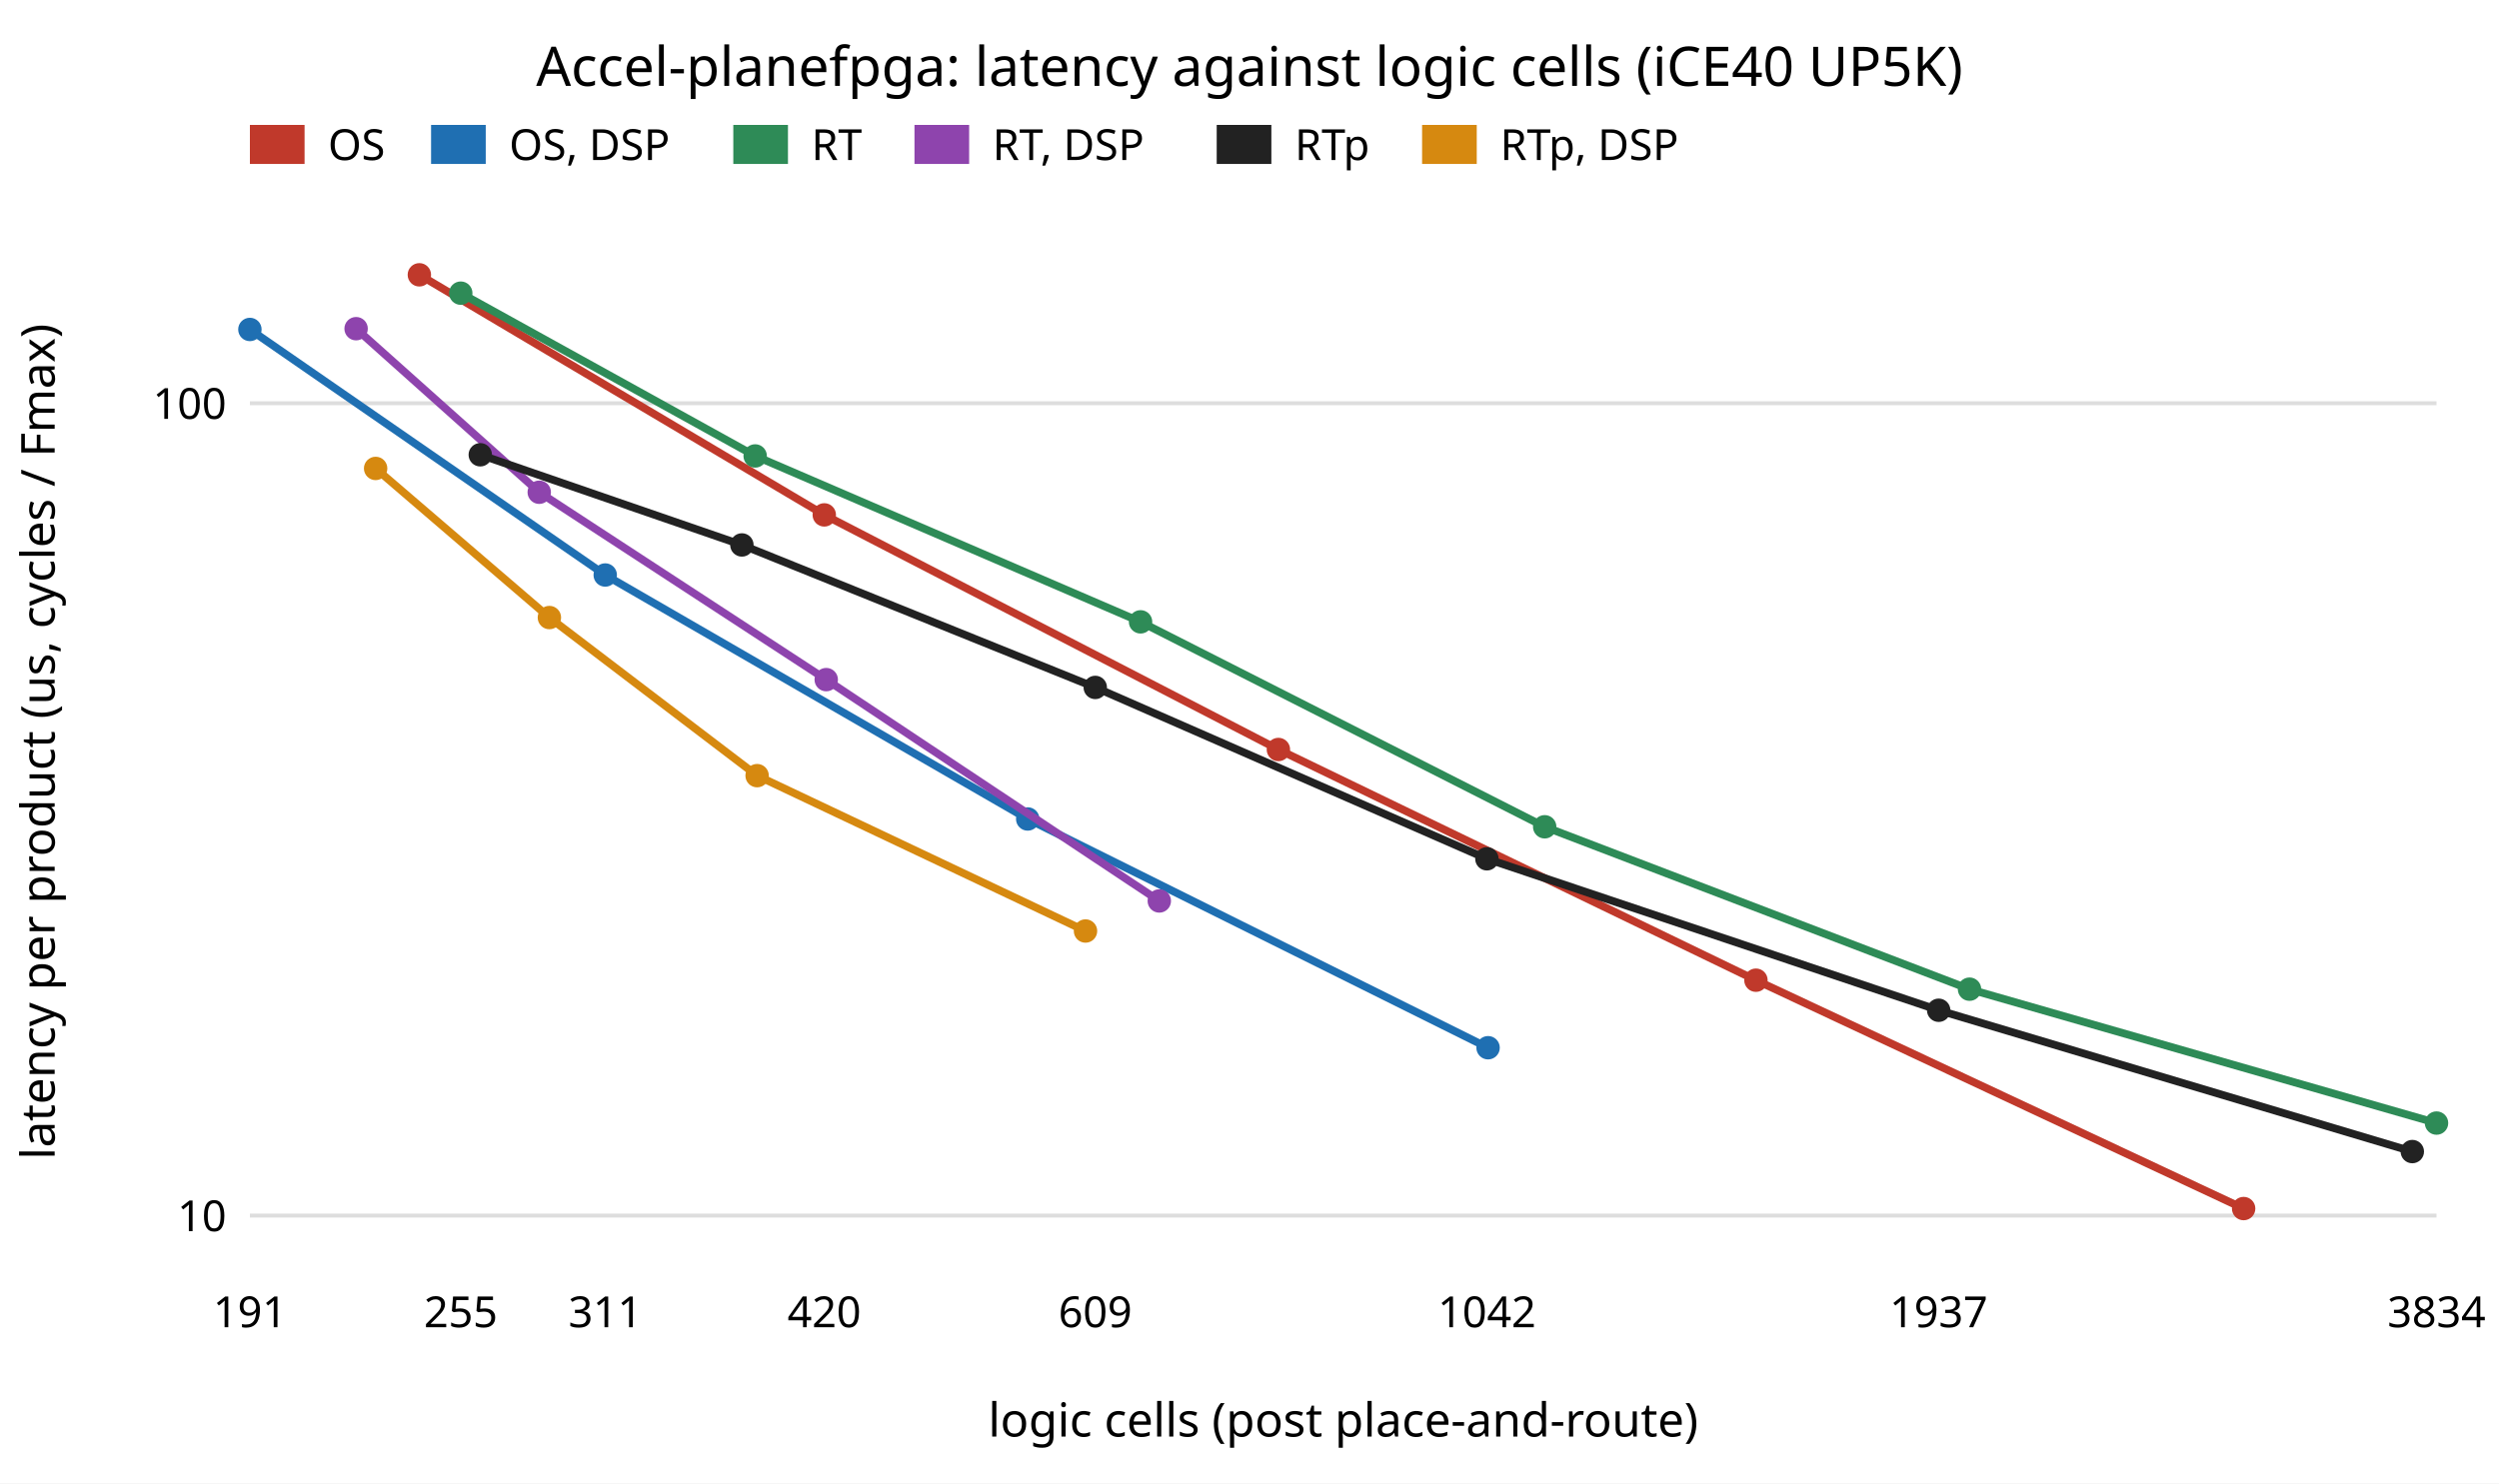
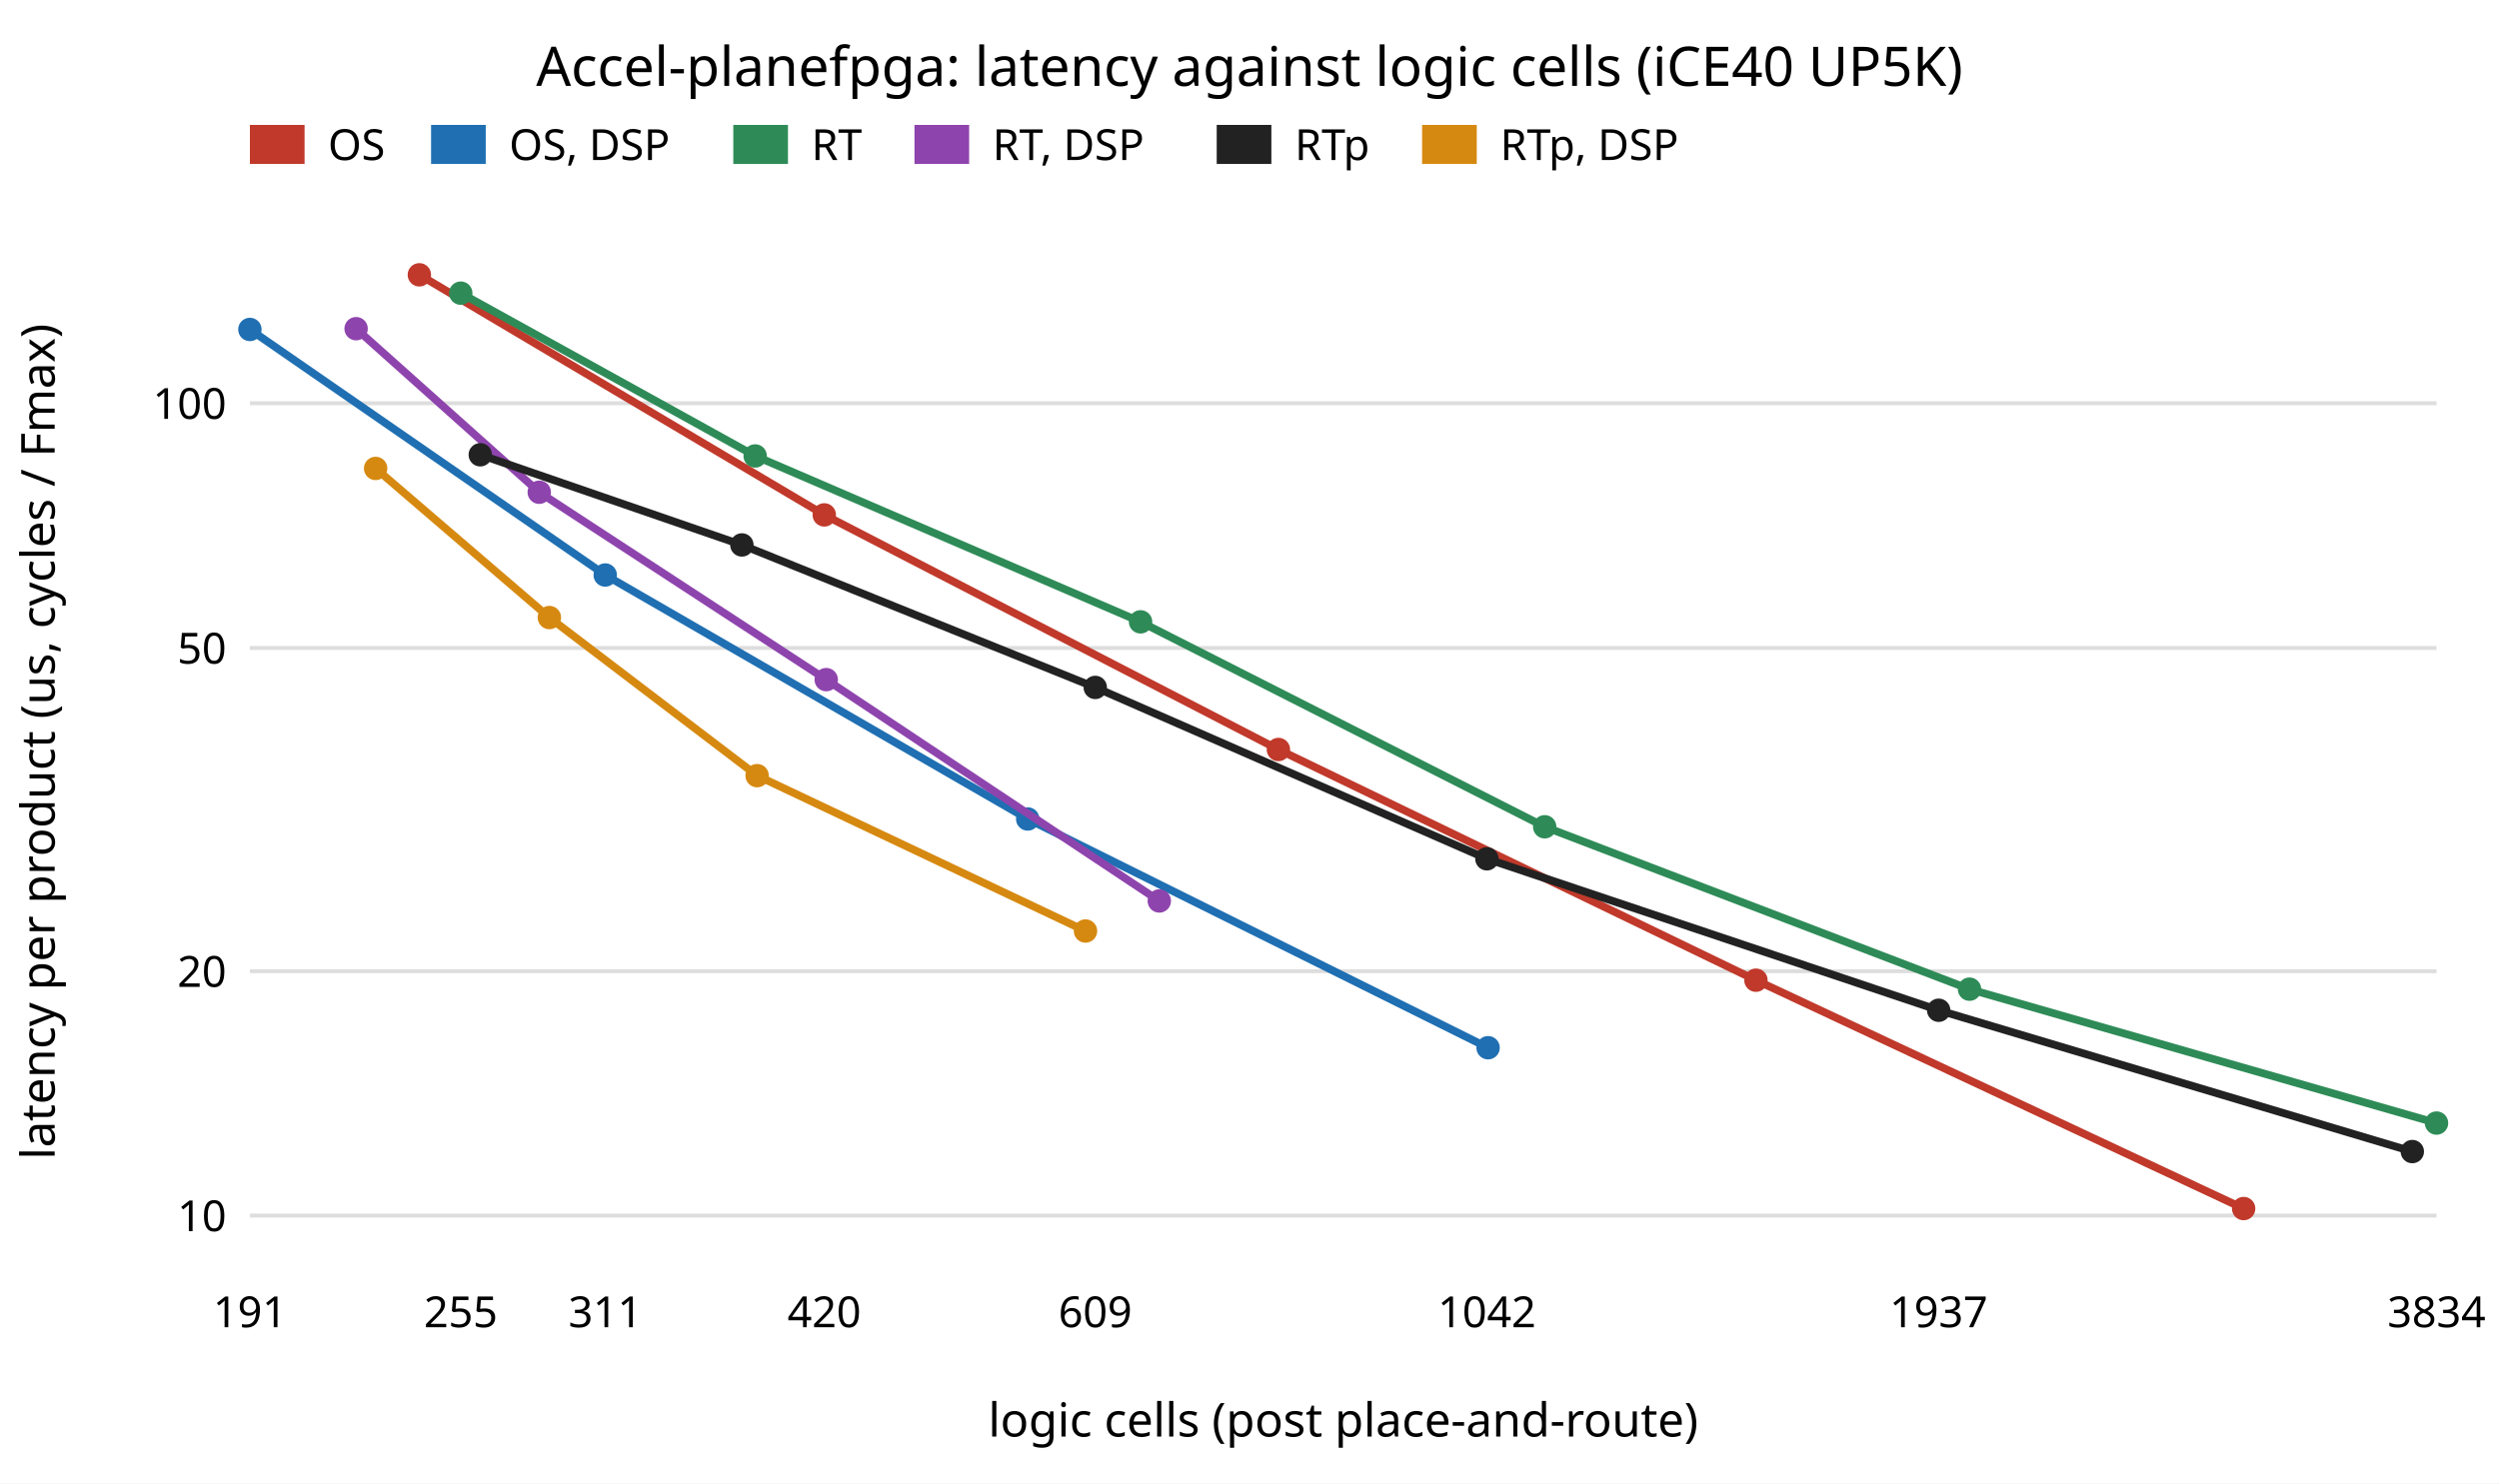
<svg xmlns="http://www.w3.org/2000/svg" viewBox="0 0 640 380" role="img" aria-label="Line plot of one 64x70 matrix-vector product's latency in microseconds against logic cells used on an iCE40 UP5K, one line per engine (output-stationary OS, reduction tree RT, pipelined tree RTp) with and without DSP multipliers, lane counts 1 to 32: latency falls from about 140 to about 10 microseconds as cells rise from about 200 to 3,800">
  <rect width="640" height="380" fill="#fff" />
  <text x="320.0" y="22" text-anchor="middle" font-family="sans-serif" font-size="14">Accel-planefpga: latency against logic cells (iCE40 UP5K)</text>
  <line x1="64" x2="624" y1="311.4" y2="311.4" stroke="#ddd" />
  <text x="58" y="315.4" text-anchor="end" font-family="sans-serif" font-size="11">10</text>
+   <line x1="64" x2="624" y1="248.8" y2="248.8" stroke="#ddd" />
+   <text x="58" y="252.8" text-anchor="end" font-family="sans-serif" font-size="11">20</text>
+   <line x1="64" x2="624" y1="166.0" y2="166.0" stroke="#ddd" />
+   <text x="58" y="170.0" text-anchor="end" font-family="sans-serif" font-size="11">50</text>
  <line x1="64" x2="624" y1="103.3" y2="103.3" stroke="#ddd" />
  <text x="58" y="107.3" text-anchor="end" font-family="sans-serif" font-size="11">100</text>
  <text x="64.0" y="340" text-anchor="middle" font-family="sans-serif" font-size="11">191</text>
  <text x="118.0" y="340" text-anchor="middle" font-family="sans-serif" font-size="11">255</text>
  <text x="155.0" y="340" text-anchor="middle" font-family="sans-serif" font-size="11">311</text>
  <text x="211.1" y="340" text-anchor="middle" font-family="sans-serif" font-size="11">420</text>
  <text x="280.5" y="340" text-anchor="middle" font-family="sans-serif" font-size="11">609</text>
  <text x="380.8" y="340" text-anchor="middle" font-family="sans-serif" font-size="11">1042</text>
  <text x="496.5" y="340" text-anchor="middle" font-family="sans-serif" font-size="11">1937</text>
  <text x="624.0" y="340" text-anchor="middle" font-family="sans-serif" font-size="11">3834</text>
  <text x="344.0" y="368" text-anchor="middle" font-family="sans-serif" font-size="12">logic cells (post place-and-route)</text>
  <text x="14" y="190.0" text-anchor="middle" font-family="sans-serif" font-size="12" transform="rotate(-90 14 190.0)">latency per product (us, cycles / Fmax)</text>
  <polyline points="107.4,70.4 211.1,131.9 327.4,192.0 449.7,251.1 574.6,309.6" fill="none" stroke="#c0392b" stroke-width="2" />
  <circle cx="107.4" cy="70.4" r="3" fill="#c0392b" />
  <circle cx="211.1" cy="131.9" r="3" fill="#c0392b" />
  <circle cx="327.4" cy="192.0" r="3" fill="#c0392b" />
  <circle cx="449.7" cy="251.1" r="3" fill="#c0392b" />
  <circle cx="574.6" cy="309.6" r="3" fill="#c0392b" />
  <rect x="64" y="32" width="14" height="10" fill="#c0392b" />
  <text x="84" y="41" font-family="sans-serif" font-size="11">OS</text>
  <polyline points="64.0,84.4 155.0,147.3 263.2,209.8 381.1,268.4" fill="none" stroke="#1f6fb2" stroke-width="2" />
  <circle cx="64.0" cy="84.4" r="3" fill="#1f6fb2" />
  <circle cx="155.0" cy="147.3" r="3" fill="#1f6fb2" />
  <circle cx="263.2" cy="209.8" r="3" fill="#1f6fb2" />
  <circle cx="381.1" cy="268.4" r="3" fill="#1f6fb2" />
  <rect x="110.4" y="32" width="14" height="10" fill="#1f6fb2" />
  <text x="130.4" y="41" font-family="sans-serif" font-size="11">OS, DSP</text>
  <polyline points="118.0,75.1 193.4,116.8 292.1,159.3 395.6,211.8 504.4,253.4 624.0,287.7" fill="none" stroke="#2e8b57" stroke-width="2" />
  <circle cx="118.0" cy="75.1" r="3" fill="#2e8b57" />
  <circle cx="193.4" cy="116.8" r="3" fill="#2e8b57" />
  <circle cx="292.1" cy="159.3" r="3" fill="#2e8b57" />
  <circle cx="395.6" cy="211.8" r="3" fill="#2e8b57" />
  <circle cx="504.4" cy="253.4" r="3" fill="#2e8b57" />
  <circle cx="624.0" cy="287.7" r="3" fill="#2e8b57" />
  <rect x="187.8" y="32" width="14" height="10" fill="#2e8b57" />
  <text x="207.8" y="41" font-family="sans-serif" font-size="11">RT</text>
  <polyline points="91.2,84.2 138.1,126.1 211.6,174.1 296.9,230.8" fill="none" stroke="#8e44ad" stroke-width="2" />
  <circle cx="91.2" cy="84.2" r="3" fill="#8e44ad" />
  <circle cx="138.1" cy="126.1" r="3" fill="#8e44ad" />
  <circle cx="211.6" cy="174.1" r="3" fill="#8e44ad" />
  <circle cx="296.9" cy="230.8" r="3" fill="#8e44ad" />
  <rect x="234.2" y="32" width="14" height="10" fill="#8e44ad" />
  <text x="254.2" y="41" font-family="sans-serif" font-size="11">RT, DSP</text>
  <polyline points="123.0,116.5 190.0,139.6 280.5,176.1 380.8,220.0 496.5,258.8 617.8,295.0" fill="none" stroke="#222222" stroke-width="2" />
  <circle cx="123.0" cy="116.5" r="3" fill="#222222" />
  <circle cx="190.0" cy="139.6" r="3" fill="#222222" />
  <circle cx="280.5" cy="176.1" r="3" fill="#222222" />
  <circle cx="380.8" cy="220.0" r="3" fill="#222222" />
  <circle cx="496.5" cy="258.8" r="3" fill="#222222" />
  <circle cx="617.8" cy="295.0" r="3" fill="#222222" />
  <rect x="311.6" y="32" width="14" height="10" fill="#222222" />
  <text x="331.6" y="41" font-family="sans-serif" font-size="11">RTp</text>
  <polyline points="96.2,120.0 140.7,158.2 193.9,198.7 278.0,238.5" fill="none" stroke="#d68910" stroke-width="2" />
  <circle cx="96.2" cy="120.0" r="3" fill="#d68910" />
  <circle cx="140.7" cy="158.2" r="3" fill="#d68910" />
  <circle cx="193.9" cy="198.7" r="3" fill="#d68910" />
  <circle cx="278.0" cy="238.5" r="3" fill="#d68910" />
  <rect x="364.2" y="32" width="14" height="10" fill="#d68910" />
  <text x="384.2" y="41" font-family="sans-serif" font-size="11">RTp, DSP</text>
</svg>
